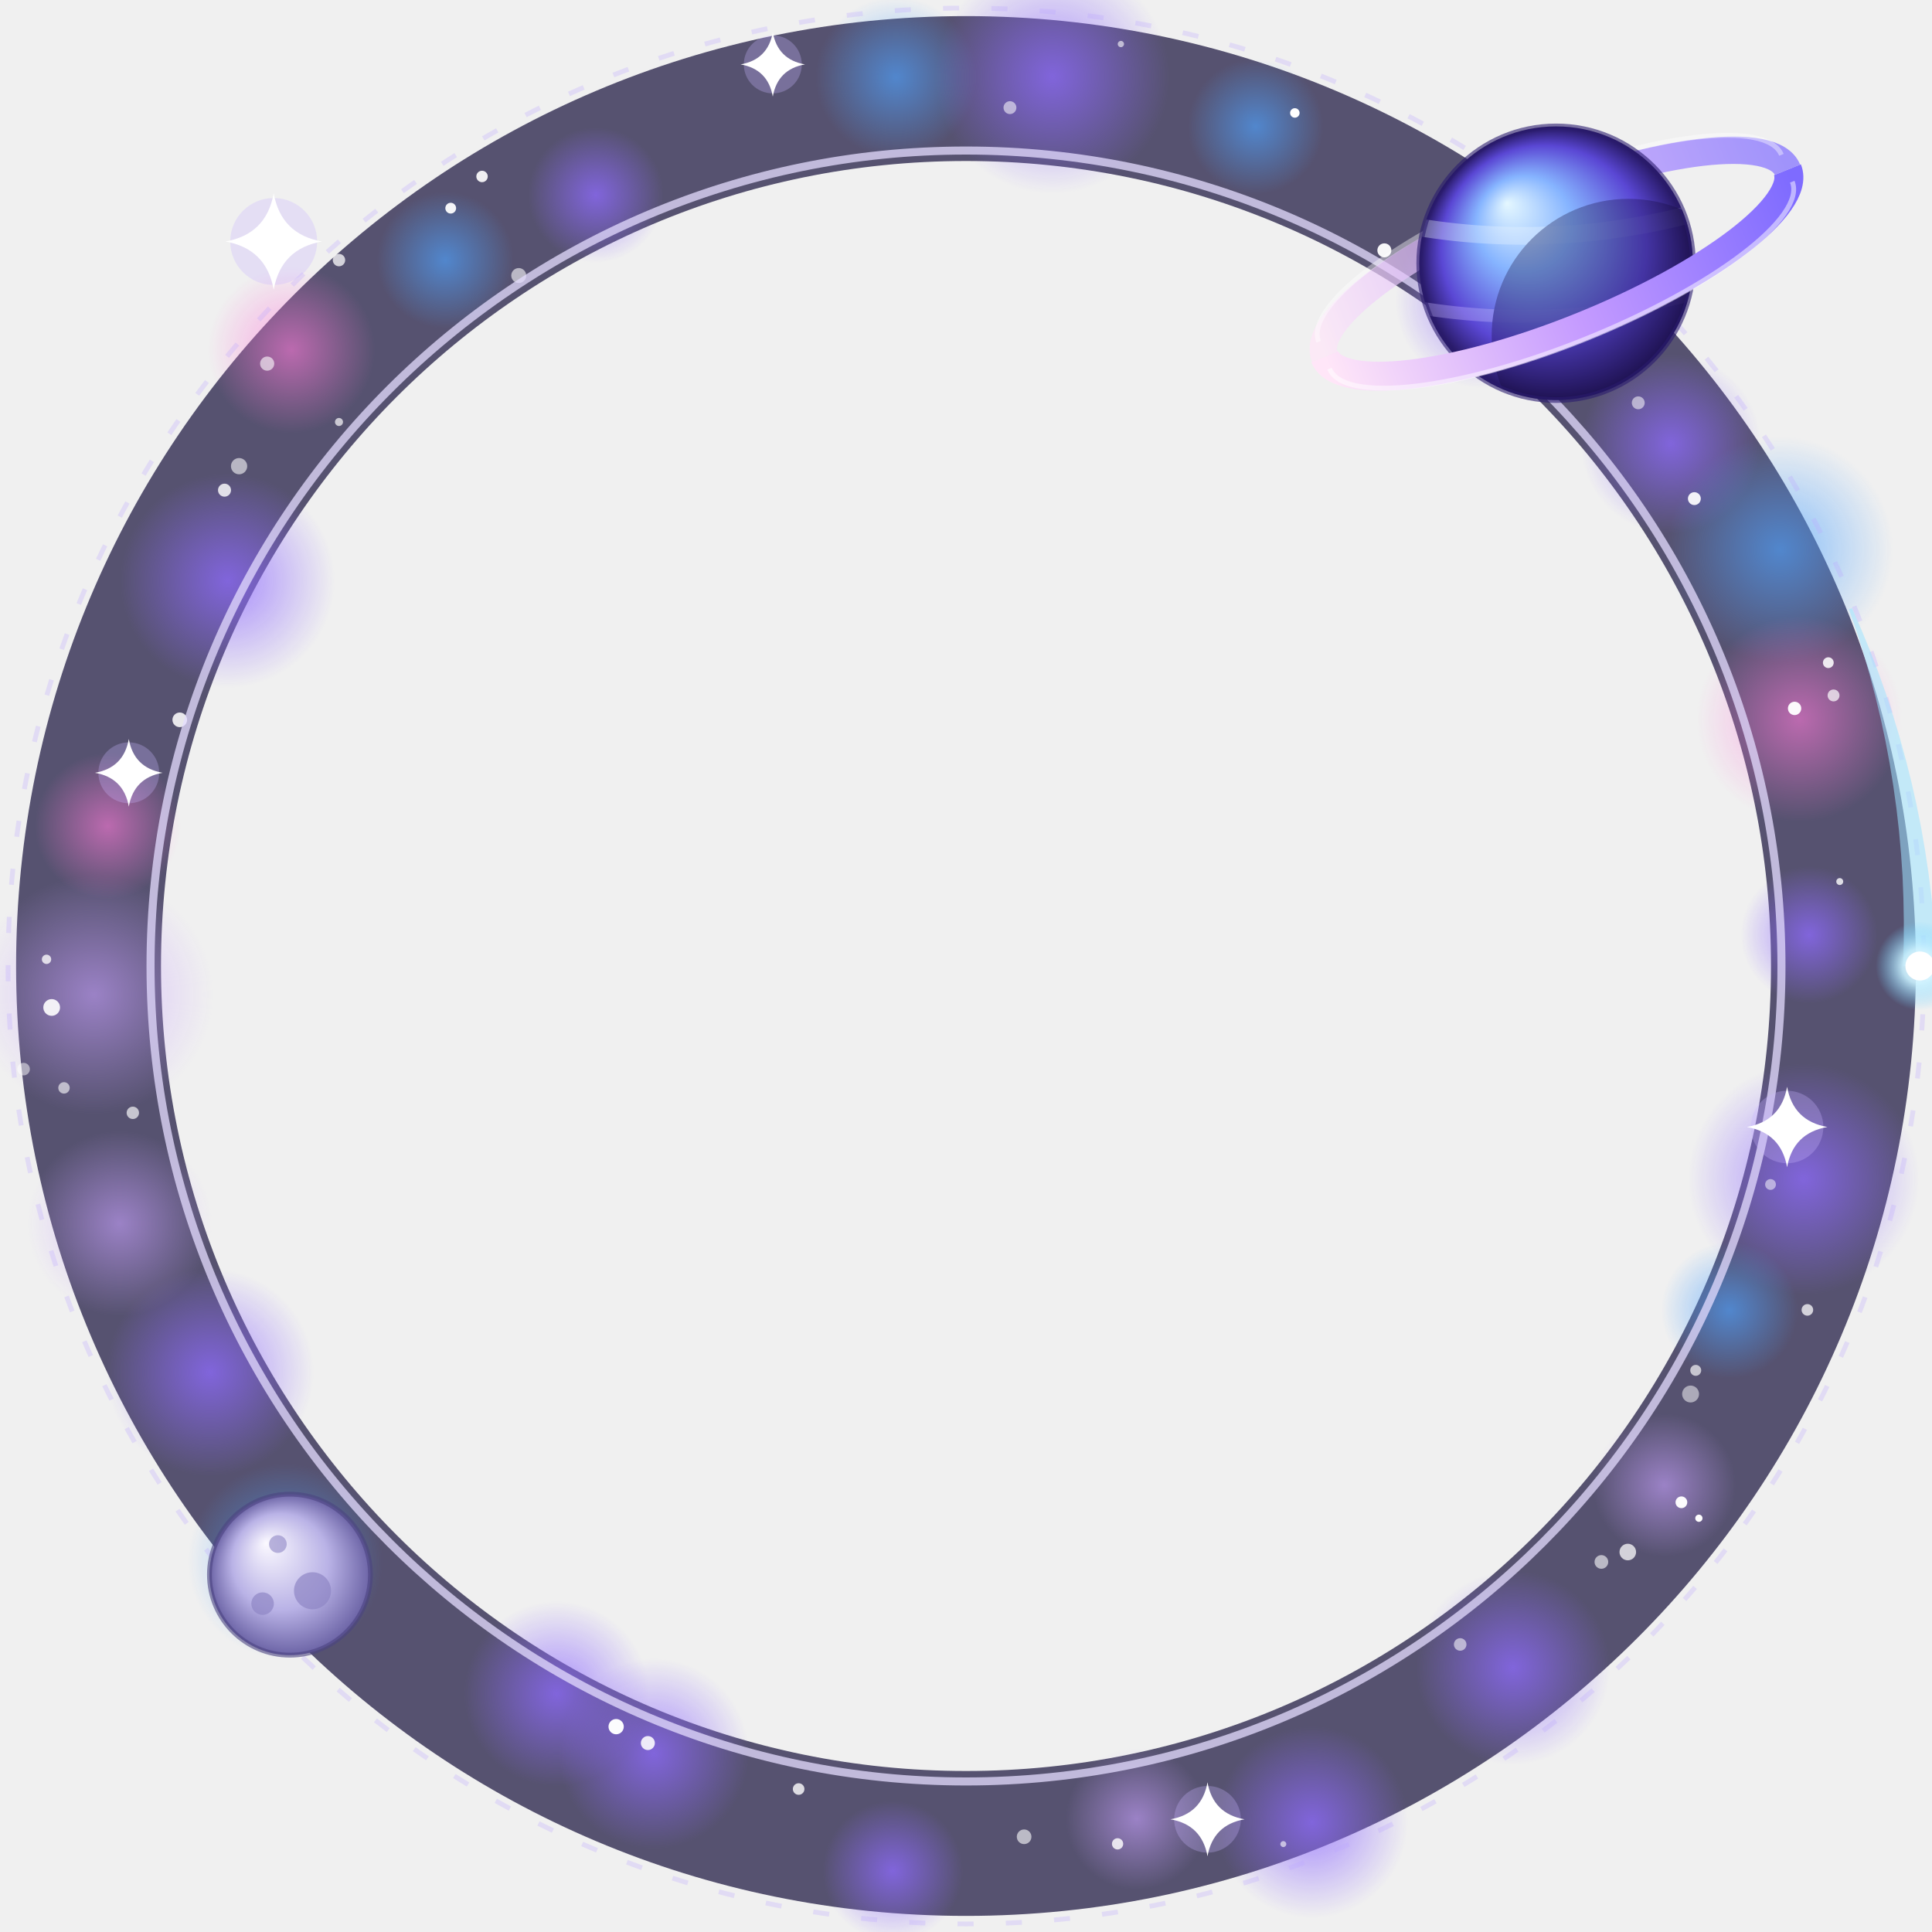
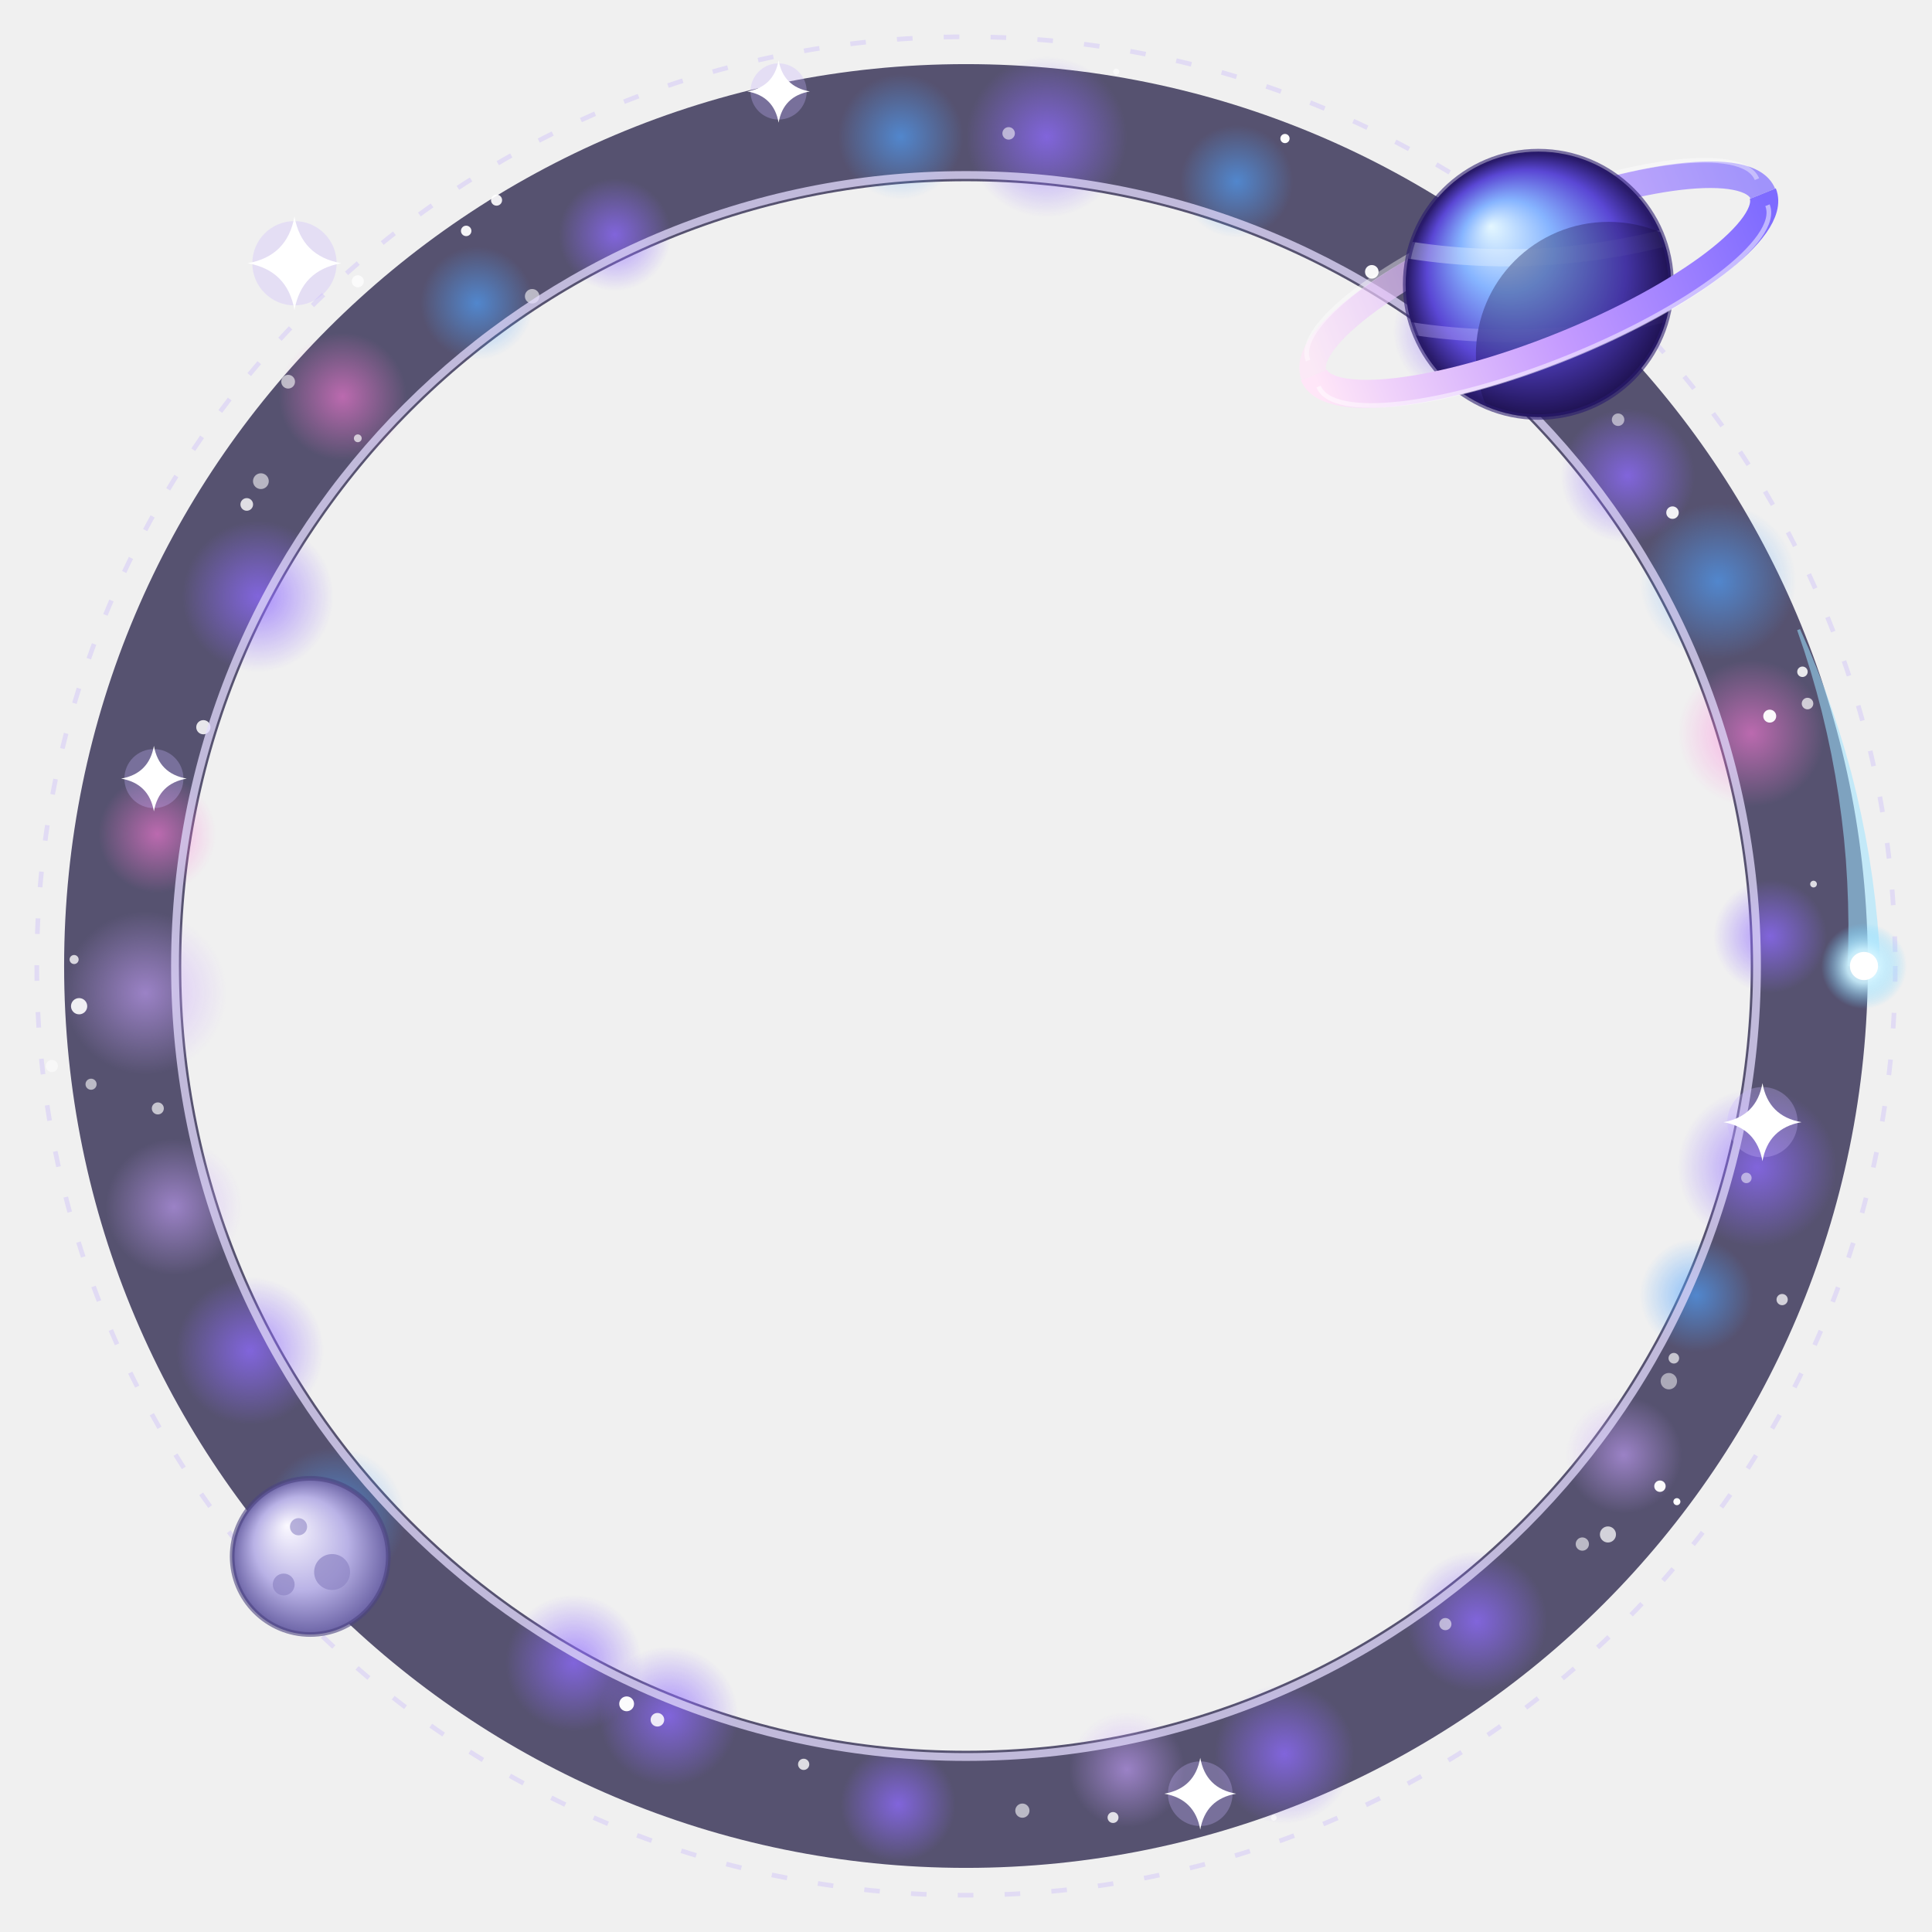
<svg xmlns="http://www.w3.org/2000/svg" viewBox="0 0 240 240" width="240" height="240">
  <defs>
    <radialGradient id="neb1" cx="0.5" cy="0.5" r="0.5">
      <stop offset="0" stop-color="#8F6BFF" stop-opacity="0.75" />
      <stop offset="1" stop-color="#8F6BFF" stop-opacity="0" />
    </radialGradient>
    <radialGradient id="neb2" cx="0.5" cy="0.5" r="0.5">
      <stop offset="0" stop-color="#FF7AD9" stop-opacity="0.6" />
      <stop offset="1" stop-color="#FF7AD9" stop-opacity="0" />
    </radialGradient>
    <radialGradient id="neb3" cx="0.5" cy="0.5" r="0.5">
      <stop offset="0" stop-color="#4FA3FF" stop-opacity="0.65" />
      <stop offset="1" stop-color="#4FA3FF" stop-opacity="0" />
    </radialGradient>
    <radialGradient id="neb4" cx="0.5" cy="0.5" r="0.5">
      <stop offset="0" stop-color="#C9A2FF" stop-opacity="0.6" />
      <stop offset="1" stop-color="#C9A2FF" stop-opacity="0" />
    </radialGradient>
    <radialGradient id="planet" cx="0.5" cy="0.5" r="0.5" fx="0.32" fy="0.28">
      <stop offset="0" stop-color="#E4F7FF" />
      <stop offset="0.35" stop-color="#86B4FF" />
      <stop offset="0.75" stop-color="#5A47D4" />
      <stop offset="1" stop-color="#24165E" />
    </radialGradient>
    <radialGradient id="moon" cx="0.5" cy="0.5" r="0.5" fx="0.35" fy="0.3">
      <stop offset="0" stop-color="#FBF9FF" />
      <stop offset="0.6" stop-color="#B9B2E6" />
      <stop offset="1" stop-color="#6C64A6" />
    </radialGradient>
    <linearGradient id="ringp" x1="0" y1="0" x2="1" y2="0">
      <stop offset="0" stop-color="#FFE6F8" />
      <stop offset="0.5" stop-color="#C59BFF" />
      <stop offset="1" stop-color="#7E6BFF" />
    </linearGradient>
    <radialGradient id="comet" cx="0.5" cy="0.5" r="0.5">
      <stop offset="0" stop-color="#FFFFFF" />
      <stop offset="0.4" stop-color="#C9F1FF" stop-opacity="0.9" />
      <stop offset="1" stop-color="#6FD1FF" stop-opacity="0" />
    </radialGradient>
    <clipPath id="pc">
      <circle cx="193.3" cy="32.7" r="17" />
    </clipPath>
  </defs>
  <style>@keyframes spin{to{transform:rotate(360deg)}}@keyframes tw{0%,100%{opacity:.15;transform:scale(.6)}50%{opacity:1;transform:scale(1)}}.orbit{transform-origin:120px 120px;animation:spin 14s linear infinite}.tw{animation:tw 2.8s ease-in-out infinite}@media (prefers-reduced-motion:reduce){*{animation:none!important}}</style>
-   <circle cx="120" cy="120" r="109" fill="none" stroke="#150F3A" stroke-opacity=".7" stroke-width="18" />
-   <circle cx="224.74" cy="116.13" r="8.51" fill="url(#neb1)" />
-   <circle cx="224.07" cy="146.48" r="14.37" fill="url(#neb1)" />
-   <circle cx="214.84" cy="162.76" r="8.49" fill="url(#neb3)" />
-   <circle cx="206.75" cy="184.49" r="8.87" fill="url(#neb4)" />
-   <circle cx="187.95" cy="207.17" r="12.04" fill="url(#neb1)" />
-   <circle cx="162.99" cy="226.36" r="11.9" fill="url(#neb1)" />
-   <circle cx="141.21" cy="225.93" r="8.82" fill="url(#neb4)" />
-   <circle cx="110.91" cy="232.43" r="8.72" fill="url(#neb1)" />
-   <circle cx="81.21" cy="217.85" r="11.83" fill="url(#neb1)" />
-   <circle cx="69.13" cy="210.39" r="11.47" fill="url(#neb1)" />
-   <circle cx="35.43" cy="193.93" r="12.1" fill="url(#neb3)" />
-   <circle cx="26.1" cy="170.46" r="12.89" fill="url(#neb1)" />
-   <circle cx="14.86" cy="151.98" r="11.47" fill="url(#neb4)" />
-   <circle cx="11.67" cy="123.55" r="14.86" fill="url(#neb4)" />
-   <circle cx="13.39" cy="102.61" r="9.06" fill="url(#neb2)" />
-   <circle cx="28.27" cy="72.13" r="13.35" fill="url(#neb1)" />
-   <circle cx="36.2" cy="43.44" r="10.38" fill="url(#neb2)" />
-   <circle cx="55.32" cy="32.31" r="8.48" fill="url(#neb3)" />
-   <circle cx="74.02" cy="24.23" r="8.42" fill="url(#neb1)" />
-   <circle cx="111.3" cy="9.58" r="9.99" fill="url(#neb3)" />
-   <circle cx="130.74" cy="9.5" r="14.58" fill="url(#neb1)" />
-   <circle cx="155.98" cy="15.7" r="8.41" fill="url(#neb3)" />
-   <circle cx="184.13" cy="37.43" r="10.79" fill="url(#neb1)" />
-   <circle cx="207.55" cy="55.13" r="11.14" fill="url(#neb1)" />
-   <circle cx="221.13" cy="68.25" r="14.05" fill="url(#neb3)" />
-   <circle cx="223.53" cy="89.32" r="12.78" fill="url(#neb2)" />
-   <g fill="#fff">
-     <circle cx="42.75" cy="192.14" r="0.41" opacity="0.58" />
-     <circle cx="64.44" cy="34.23" r="0.93" opacity="0.59" />
-     <circle cx="99.21" cy="222.24" r="0.72" opacity="0.8" />
-     <circle cx="76.54" cy="214.49" r="0.95" opacity="0.98" />
-     <circle cx="55.99" cy="25.86" r="0.67" opacity="0.94" />
-     <circle cx="227.77" cy="86.39" r="0.74" opacity="0.7" />
-     <circle cx="33.69" cy="187.72" r="0.63" opacity="0.6" />
-     <circle cx="228.54" cy="109.51" r="0.43" opacity="0.8" />
-     <circle cx="208.87" cy="186.62" r="0.73" opacity="0.97" />
-     <circle cx="42.11" cy="52.42" r="0.5" opacity="0.69" />
-     <circle cx="42.11" cy="32.31" r="0.77" opacity="0.74" />
-     <circle cx="202.21" cy="192.8" r="1.03" opacity="0.74" />
-     <circle cx="80.48" cy="216.53" r="0.87" opacity="0.87" />
-     <circle cx="7.95" cy="135.14" r="0.71" opacity="0.6" />
-     <circle cx="222.93" cy="88" r="0.83" opacity="0.96" />
-     <circle cx="125.46" cy="13.37" r="0.8" opacity="0.55" />
-     <circle cx="182.25" cy="28.95" r="0.99" opacity="0.68" />
-     <circle cx="138.83" cy="229.05" r="0.7" opacity="0.82" />
-     <circle cx="33.19" cy="45.17" r="0.88" opacity="0.6" />
-     <circle cx="127.22" cy="228.17" r="0.91" opacity="0.6" />
-     <circle cx="6.42" cy="125.15" r="1.04" opacity="0.9" />
-     <circle cx="16.5" cy="138.24" r="0.77" opacity="0.67" />
-     <circle cx="160.85" cy="14.03" r="0.59" opacity="0.99" />
-     <circle cx="210.65" cy="170.23" r="0.68" opacity="0.67" />
-     <circle cx="2.93" cy="132.81" r="0.78" opacity="0.5" />
-     <circle cx="210.48" cy="61.94" r="0.8" opacity="0.92" />
-     <circle cx="198.93" cy="194.03" r="0.85" opacity="0.6" />
-     <circle cx="203.51" cy="50.04" r="0.8" opacity="0.54" />
-     <circle cx="227.12" cy="82.32" r="0.67" opacity="0.87" />
-     <circle cx="210.01" cy="173.17" r="1.05" opacity="0.51" />
-     <circle cx="27.89" cy="60.89" r="0.81" opacity="0.81" />
-     <circle cx="29.7" cy="57.91" r="1.01" opacity="0.58" />
-     <circle cx="22.33" cy="89.42" r="0.91" opacity="0.86" />
-     <circle cx="211.04" cy="188.6" r="0.45" opacity="0.99" />
-     <circle cx="159.42" cy="229.08" r="0.37" opacity="0.61" />
-     <circle cx="5.78" cy="119.17" r="0.58" opacity="0.77" />
-     <circle cx="171.97" cy="31.1" r="0.87" opacity="0.95" />
-     <circle cx="59.88" cy="21.92" r="0.71" opacity="0.91" />
-     <circle cx="195.06" cy="47.88" r="0.46" opacity="0.76" />
-     <circle cx="199.79" cy="37.98" r="0.78" opacity="0.89" />
-     <circle cx="181.39" cy="204.28" r="0.78" opacity="0.56" />
-     <circle cx="224.52" cy="162.72" r="0.72" opacity="0.74" />
-     <circle cx="139.24" cy="5.47" r="0.39" opacity="0.6" />
-     <circle cx="219.94" cy="147.14" r="0.67" opacity="0.51" />
-   </g>
-   <circle cx="120" cy="120" r="101.3" fill="none" stroke="#E4DCFF" stroke-opacity=".75" stroke-width="1" />
-   <ellipse cx="120" cy="120" rx="119" ry="119" fill="none" stroke="#B9A6FF" stroke-opacity=".28" stroke-width=".6" stroke-dasharray="2 4" />
-   <g class="orbit">
-     <path d="M229.68,75.68L230.61,78.37L231.46,81.08L232.25,83.8L232.97,86.54L233.63,89.29L234.22,92.05L234.74,94.83L235.19,97.61L235.58,100.4L235.9,103.2L236.15,106L236.34,108.8L236.45,111.6L236.5,114.4L236.49,117.2L236.4,120.03L240.6,119.97L240.45,117.11L240.22,114.23L239.93,111.35L239.57,108.49L239.14,105.63L238.65,102.8L238.08,99.97L237.45,97.17L236.75,94.38L235.99,91.62L235.16,88.87L234.27,86.15L233.31,83.46L232.29,80.79L231.2,78.15L230.06,75.54Z" fill="#9FE3FF" opacity=".55" />
-     <circle cx="238.5" cy="120" r="5.5" fill="url(#comet)" />
-     <circle cx="238.5" cy="120" r="1.8" fill="#fff" />
-   </g>
-   <circle cx="36.02" cy="195.61" r="10" fill="url(#moon)" stroke="#4B4380" stroke-opacity=".6" stroke-width=".6" />
-   <circle cx="38.82" cy="197.61" r="2.3" fill="#8E86C4" opacity=".7" />
-   <circle cx="32.62" cy="199.21" r="1.4" fill="#8E86C4" opacity=".7" />
-   <circle cx="34.52" cy="191.81" r="1.1" fill="#8E86C4" opacity=".6" />
-   <g transform="rotate(-22 193.3 32.7)">
-     <path d="M162.3,32.7A31,8.5 0 0 1 224.3,32.7" fill="none" stroke="url(#ringp)" stroke-width="3.4" opacity=".7" />
-     <path d="M162.3,32.7A31,8.5 0 0 1 224.3,32.7" fill="none" stroke="#fff" stroke-opacity=".4" stroke-width=".6" transform="translate(0 -2)" />
-   </g>
-   <circle cx="193.3" cy="32.7" r="17" fill="url(#planet)" />
-   <g clip-path="url(#pc)" opacity=".35">
-     <path d="M173.3,27.7Q193.3,31.7 213.3,25.7" stroke="#E9F4FF" stroke-width="2.2" fill="none" />
-     <path d="M173.3,37.7Q193.3,41.7 213.3,35.7" stroke="#C7B6FF" stroke-width="1.6" fill="none" />
-     <circle cx="202.3" cy="41.7" r="17" fill="#120A3A" opacity=".9" />
-   </g>
-   <circle cx="193.3" cy="32.7" r="17" fill="none" stroke="#2A1B6E" stroke-opacity=".6" stroke-width=".7" />
-   <g transform="rotate(-22 193.3 32.7)">
-     <path d="M162.3,32.7A31,8.5 0 0 0 224.3,32.7" fill="none" stroke="url(#ringp)" stroke-width="3.6" />
-     <path d="M162.3,32.7A31,8.5 0 0 0 224.3,32.7" fill="none" stroke="#fff" stroke-opacity=".5" stroke-width=".6" transform="translate(0 1.6)" />
-   </g>
-   <g class="tw" style="animation-delay:0s;transform-origin:34px 30px">
-     <circle cx="34" cy="30" r="5.4" fill="#C9B6FF" opacity=".3" />
-     <path d="M34,24Q34.9,29.1 40,30Q34.9,30.9 34,36Q33.1,30.9 28,30Q33.1,29.1 34,24Z" fill="#fff" />
-   </g>
-   <g class="tw" style="animation-delay:-1.1s;transform-origin:222px 140px">
-     <circle cx="222" cy="140" r="4.5" fill="#C9B6FF" opacity=".3" />
-     <path d="M222,135Q222.75,139.25 227,140Q222.75,140.75 222,145Q221.25,140.75 217,140Q221.25,139.25 222,135Z" fill="#fff" />
-   </g>
-   <g class="tw" style="animation-delay:-2.2s;transform-origin:150px 226px">
-     <circle cx="150" cy="226" r="4.14" fill="#C9B6FF" opacity=".3" />
-     <path d="M150,221.4Q150.69,225.31 154.6,226Q150.69,226.69 150,230.6Q149.31,226.69 145.4,226Q149.31,225.31 150,221.4Z" fill="#fff" />
-   </g>
-   <g class="tw" style="animation-delay:-0.6s;transform-origin:16px 96px">
-     <circle cx="16" cy="96" r="3.78" fill="#C9B6FF" opacity=".3" />
-     <path d="M16,91.8Q16.63,95.37 20.2,96Q16.63,96.63 16,100.2Q15.37,96.63 11.8,96Q15.37,95.37 16,91.8Z" fill="#fff" />
-   </g>
-   <g class="tw" style="animation-delay:-1.7s;transform-origin:96px 8px">
-     <circle cx="96" cy="8" r="3.6" fill="#C9B6FF" opacity=".3" />
-     <path d="M96,4Q96.6,7.4 100,8Q96.6,8.6 96,12Q95.4,8.6 92,8Q95.4,7.4 96,4Z" fill="#fff" />
+   <g transform="translate(120 120) scale(0.97) translate(-120 -120)">
+     <circle cx="120" cy="120" r="108" fill="none" stroke="#150F3A" stroke-opacity=".7" stroke-width="15" />
+     <circle cx="222.99" cy="116.2" r="7.25" fill="url(#neb1)" />
+     <circle cx="221.33" cy="145.79" r="10.18" fill="url(#neb1)" />
+     <circle cx="213.53" cy="162.17" r="7.24" fill="url(#neb3)" />
+     <circle cx="204.24" cy="182.63" r="7.43" fill="url(#neb4)" />
+     <circle cx="185.41" cy="203.91" r="9.02" fill="url(#neb1)" />
+     <circle cx="160.79" cy="220.9" r="8.95" fill="url(#neb1)" />
+     <circle cx="140.61" cy="222.89" r="7.41" fill="url(#neb4)" />
+     <circle cx="111.31" cy="227.36" r="7.36" fill="url(#neb1)" />
+     <circle cx="81.93" cy="216.04" r="8.92" fill="url(#neb1)" />
+     <circle cx="69.77" cy="209.25" r="8.74" fill="url(#neb1)" />
+     <circle cx="39.11" cy="190.71" r="9.05" fill="url(#neb3)" />
+     <circle cx="28.3" cy="169.28" r="9.45" fill="url(#neb1)" />
+     <circle cx="18.57" cy="150.85" r="8.73" fill="url(#neb4)" />
+     <circle cx="14.91" cy="123.45" r="10.43" fill="url(#neb4)" />
+     <circle cx="16.44" cy="103.11" r="7.53" fill="url(#neb2)" />
+     <circle cx="29.33" cy="72.68" r="9.68" fill="url(#neb1)" />
+     <circle cx="40.17" cy="47.07" r="8.19" fill="url(#neb2)" />
+     <circle cx="57.39" cy="35.12" r="7.24" fill="url(#neb3)" />
+     <circle cx="75.04" cy="26.35" r="7.21" fill="url(#neb1)" />
+     <circle cx="111.63" cy="13.8" r="8" fill="url(#neb3)" />
+     <circle cx="130.32" cy="13.82" r="10.29" fill="url(#neb1)" />
+     <circle cx="154.66" cy="19.53" r="7.21" fill="url(#neb3)" />
+     <circle cx="183.12" cy="38.73" r="8.39" fill="url(#neb1)" />
+     <circle cx="204.75" cy="57.21" r="8.57" fill="url(#neb1)" />
+     <circle cx="216.31" cy="70.72" r="10.02" fill="url(#neb3)" />
+     <circle cx="220.58" cy="90.2" r="9.39" fill="url(#neb2)" />
+     <g fill="#fff">
+       <circle cx="42.75" cy="192.14" r="0.41" opacity="0.58" />
+       <circle cx="64.44" cy="34.23" r="0.93" opacity="0.59" />
+       <circle cx="99.21" cy="222.24" r="0.72" opacity="0.8" />
+       <circle cx="76.54" cy="214.49" r="0.95" opacity="0.98" />
+       <circle cx="55.99" cy="25.86" r="0.67" opacity="0.94" />
+       <circle cx="227.77" cy="86.39" r="0.74" opacity="0.7" />
+       <circle cx="33.69" cy="187.72" r="0.63" opacity="0.6" />
+       <circle cx="228.54" cy="109.51" r="0.43" opacity="0.8" />
+       <circle cx="208.87" cy="186.62" r="0.73" opacity="0.97" />
+       <circle cx="42.11" cy="52.42" r="0.5" opacity="0.69" />
+       <circle cx="42.11" cy="32.31" r="0.77" opacity="0.74" />
+       <circle cx="202.21" cy="192.8" r="1.03" opacity="0.74" />
+       <circle cx="80.48" cy="216.53" r="0.87" opacity="0.87" />
+       <circle cx="7.95" cy="135.14" r="0.71" opacity="0.6" />
+       <circle cx="222.93" cy="88" r="0.83" opacity="0.96" />
+       <circle cx="125.46" cy="13.37" r="0.8" opacity="0.55" />
+       <circle cx="182.25" cy="28.95" r="0.99" opacity="0.68" />
+       <circle cx="138.83" cy="229.05" r="0.7" opacity="0.82" />
+       <circle cx="33.19" cy="45.17" r="0.88" opacity="0.6" />
+       <circle cx="127.22" cy="228.17" r="0.91" opacity="0.6" />
+       <circle cx="6.42" cy="125.15" r="1.04" opacity="0.9" />
+       <circle cx="16.5" cy="138.24" r="0.77" opacity="0.67" />
+       <circle cx="160.85" cy="14.03" r="0.59" opacity="0.99" />
+       <circle cx="210.65" cy="170.23" r="0.68" opacity="0.67" />
+       <circle cx="2.93" cy="132.81" r="0.78" opacity="0.5" />
+       <circle cx="210.48" cy="61.94" r="0.8" opacity="0.92" />
+       <circle cx="198.93" cy="194.03" r="0.85" opacity="0.6" />
+       <circle cx="203.51" cy="50.04" r="0.8" opacity="0.54" />
+       <circle cx="227.12" cy="82.32" r="0.67" opacity="0.87" />
+       <circle cx="210.01" cy="173.17" r="1.05" opacity="0.51" />
+       <circle cx="27.89" cy="60.89" r="0.81" opacity="0.81" />
+       <circle cx="29.7" cy="57.91" r="1.01" opacity="0.58" />
+       <circle cx="22.33" cy="89.42" r="0.91" opacity="0.86" />
+       <circle cx="211.04" cy="188.6" r="0.45" opacity="0.99" />
+       <circle cx="159.42" cy="229.08" r="0.37" opacity="0.61" />
+       <circle cx="5.78" cy="119.17" r="0.58" opacity="0.77" />
+       <circle cx="171.97" cy="31.1" r="0.87" opacity="0.95" />
+       <circle cx="59.88" cy="21.92" r="0.71" opacity="0.91" />
+       <circle cx="195.06" cy="47.88" r="0.46" opacity="0.76" />
+       <circle cx="199.79" cy="37.98" r="0.78" opacity="0.89" />
+       <circle cx="181.39" cy="204.28" r="0.78" opacity="0.56" />
+       <circle cx="224.52" cy="162.72" r="0.72" opacity="0.74" />
+       <circle cx="139.24" cy="5.47" r="0.39" opacity="0.6" />
+       <circle cx="219.94" cy="147.14" r="0.67" opacity="0.51" />
+     </g>
+     <circle cx="120" cy="120" r="101.3" fill="none" stroke="#E4DCFF" stroke-opacity=".75" stroke-width="1" />
+     <ellipse cx="120" cy="120" rx="119" ry="119" fill="none" stroke="#B9A6FF" stroke-opacity=".28" stroke-width=".6" stroke-dasharray="2 4" />
+     <g class="orbit">
+       <path d="M226.44,76.99L227.33,79.6L228.16,82.23L228.92,84.87L229.62,87.53L230.25,90.2L230.82,92.88L231.32,95.58L231.76,98.28L232.13,100.98L232.44,103.7L232.68,106.41L232.85,109.13L232.96,111.85L233.01,114.57L232.99,117.29L232.9,120.03L237.1,119.97L236.95,117.19L236.73,114.39L236.44,111.6L236.09,108.82L235.67,106.05L235.18,103.3L234.63,100.56L234.02,97.84L233.34,95.13L232.59,92.45L231.78,89.79L230.91,87.15L229.98,84.53L228.98,81.94L227.93,79.38L226.81,76.85Z" fill="#9FE3FF" opacity=".55" />
+       <circle cx="235" cy="120" r="5.5" fill="url(#comet)" />
+       <circle cx="235" cy="120" r="1.8" fill="#fff" />
+     </g>
+     <circle cx="36.02" cy="195.61" r="10" fill="url(#moon)" stroke="#4B4380" stroke-opacity=".6" stroke-width=".6" />
+     <circle cx="38.82" cy="197.61" r="2.3" fill="#8E86C4" opacity=".7" />
+     <circle cx="32.62" cy="199.21" r="1.4" fill="#8E86C4" opacity=".7" />
+     <circle cx="34.52" cy="191.81" r="1.1" fill="#8E86C4" opacity=".6" />
+     <g transform="rotate(-22 193.3 32.7)">
+       <path d="M162.3,32.7A31,8.5 0 0 1 224.3,32.7" fill="none" stroke="url(#ringp)" stroke-width="3.4" opacity=".7" />
+       <path d="M162.3,32.7A31,8.5 0 0 1 224.3,32.7" fill="none" stroke="#fff" stroke-opacity=".4" stroke-width=".6" transform="translate(0 -2)" />
+     </g>
+     <circle cx="193.3" cy="32.7" r="17" fill="url(#planet)" />
+     <g clip-path="url(#pc)" opacity=".35">
+       <path d="M173.3,27.7Q193.3,31.7 213.3,25.7" stroke="#E9F4FF" stroke-width="2.2" fill="none" />
+       <path d="M173.3,37.7Q193.3,41.7 213.3,35.7" stroke="#C7B6FF" stroke-width="1.6" fill="none" />
+       <circle cx="202.3" cy="41.7" r="17" fill="#120A3A" opacity=".9" />
+     </g>
+     <circle cx="193.3" cy="32.7" r="17" fill="none" stroke="#2A1B6E" stroke-opacity=".6" stroke-width=".7" />
+     <g transform="rotate(-22 193.3 32.7)">
+       <path d="M162.3,32.7A31,8.5 0 0 0 224.3,32.7" fill="none" stroke="url(#ringp)" stroke-width="3.6" />
+       <path d="M162.3,32.7A31,8.5 0 0 0 224.3,32.7" fill="none" stroke="#fff" stroke-opacity=".5" stroke-width=".6" transform="translate(0 1.6)" />
+     </g>
+     <g class="tw" style="animation-delay:0s;transform-origin:34px 30px">
+       <circle cx="34" cy="30" r="5.4" fill="#C9B6FF" opacity=".3" />
+       <path d="M34,24Q34.9,29.1 40,30Q34.9,30.9 34,36Q33.1,30.9 28,30Q33.1,29.1 34,24Z" fill="#fff" />
+     </g>
+     <g class="tw" style="animation-delay:-1.1s;transform-origin:222px 140px">
+       <circle cx="222" cy="140" r="4.5" fill="#C9B6FF" opacity=".3" />
+       <path d="M222,135Q222.75,139.25 227,140Q222.75,140.75 222,145Q221.25,140.75 217,140Q221.25,139.25 222,135Z" fill="#fff" />
+     </g>
+     <g class="tw" style="animation-delay:-2.2s;transform-origin:150px 226px">
+       <circle cx="150" cy="226" r="4.14" fill="#C9B6FF" opacity=".3" />
+       <path d="M150,221.4Q150.69,225.31 154.6,226Q150.69,226.69 150,230.6Q149.31,226.69 145.4,226Q149.31,225.31 150,221.4Z" fill="#fff" />
+     </g>
+     <g class="tw" style="animation-delay:-0.6s;transform-origin:16px 96px">
+       <circle cx="16" cy="96" r="3.78" fill="#C9B6FF" opacity=".3" />
+       <path d="M16,91.8Q16.63,95.37 20.2,96Q16.63,96.63 16,100.2Q15.37,96.63 11.8,96Q15.37,95.37 16,91.8Z" fill="#fff" />
+     </g>
+     <g class="tw" style="animation-delay:-1.7s;transform-origin:96px 8px">
+       <circle cx="96" cy="8" r="3.6" fill="#C9B6FF" opacity=".3" />
+       <path d="M96,4Q96.6,7.4 100,8Q96.6,8.6 96,12Q95.4,8.6 92,8Q95.4,7.4 96,4Z" fill="#fff" />
+     </g>
  </g>
</svg>
